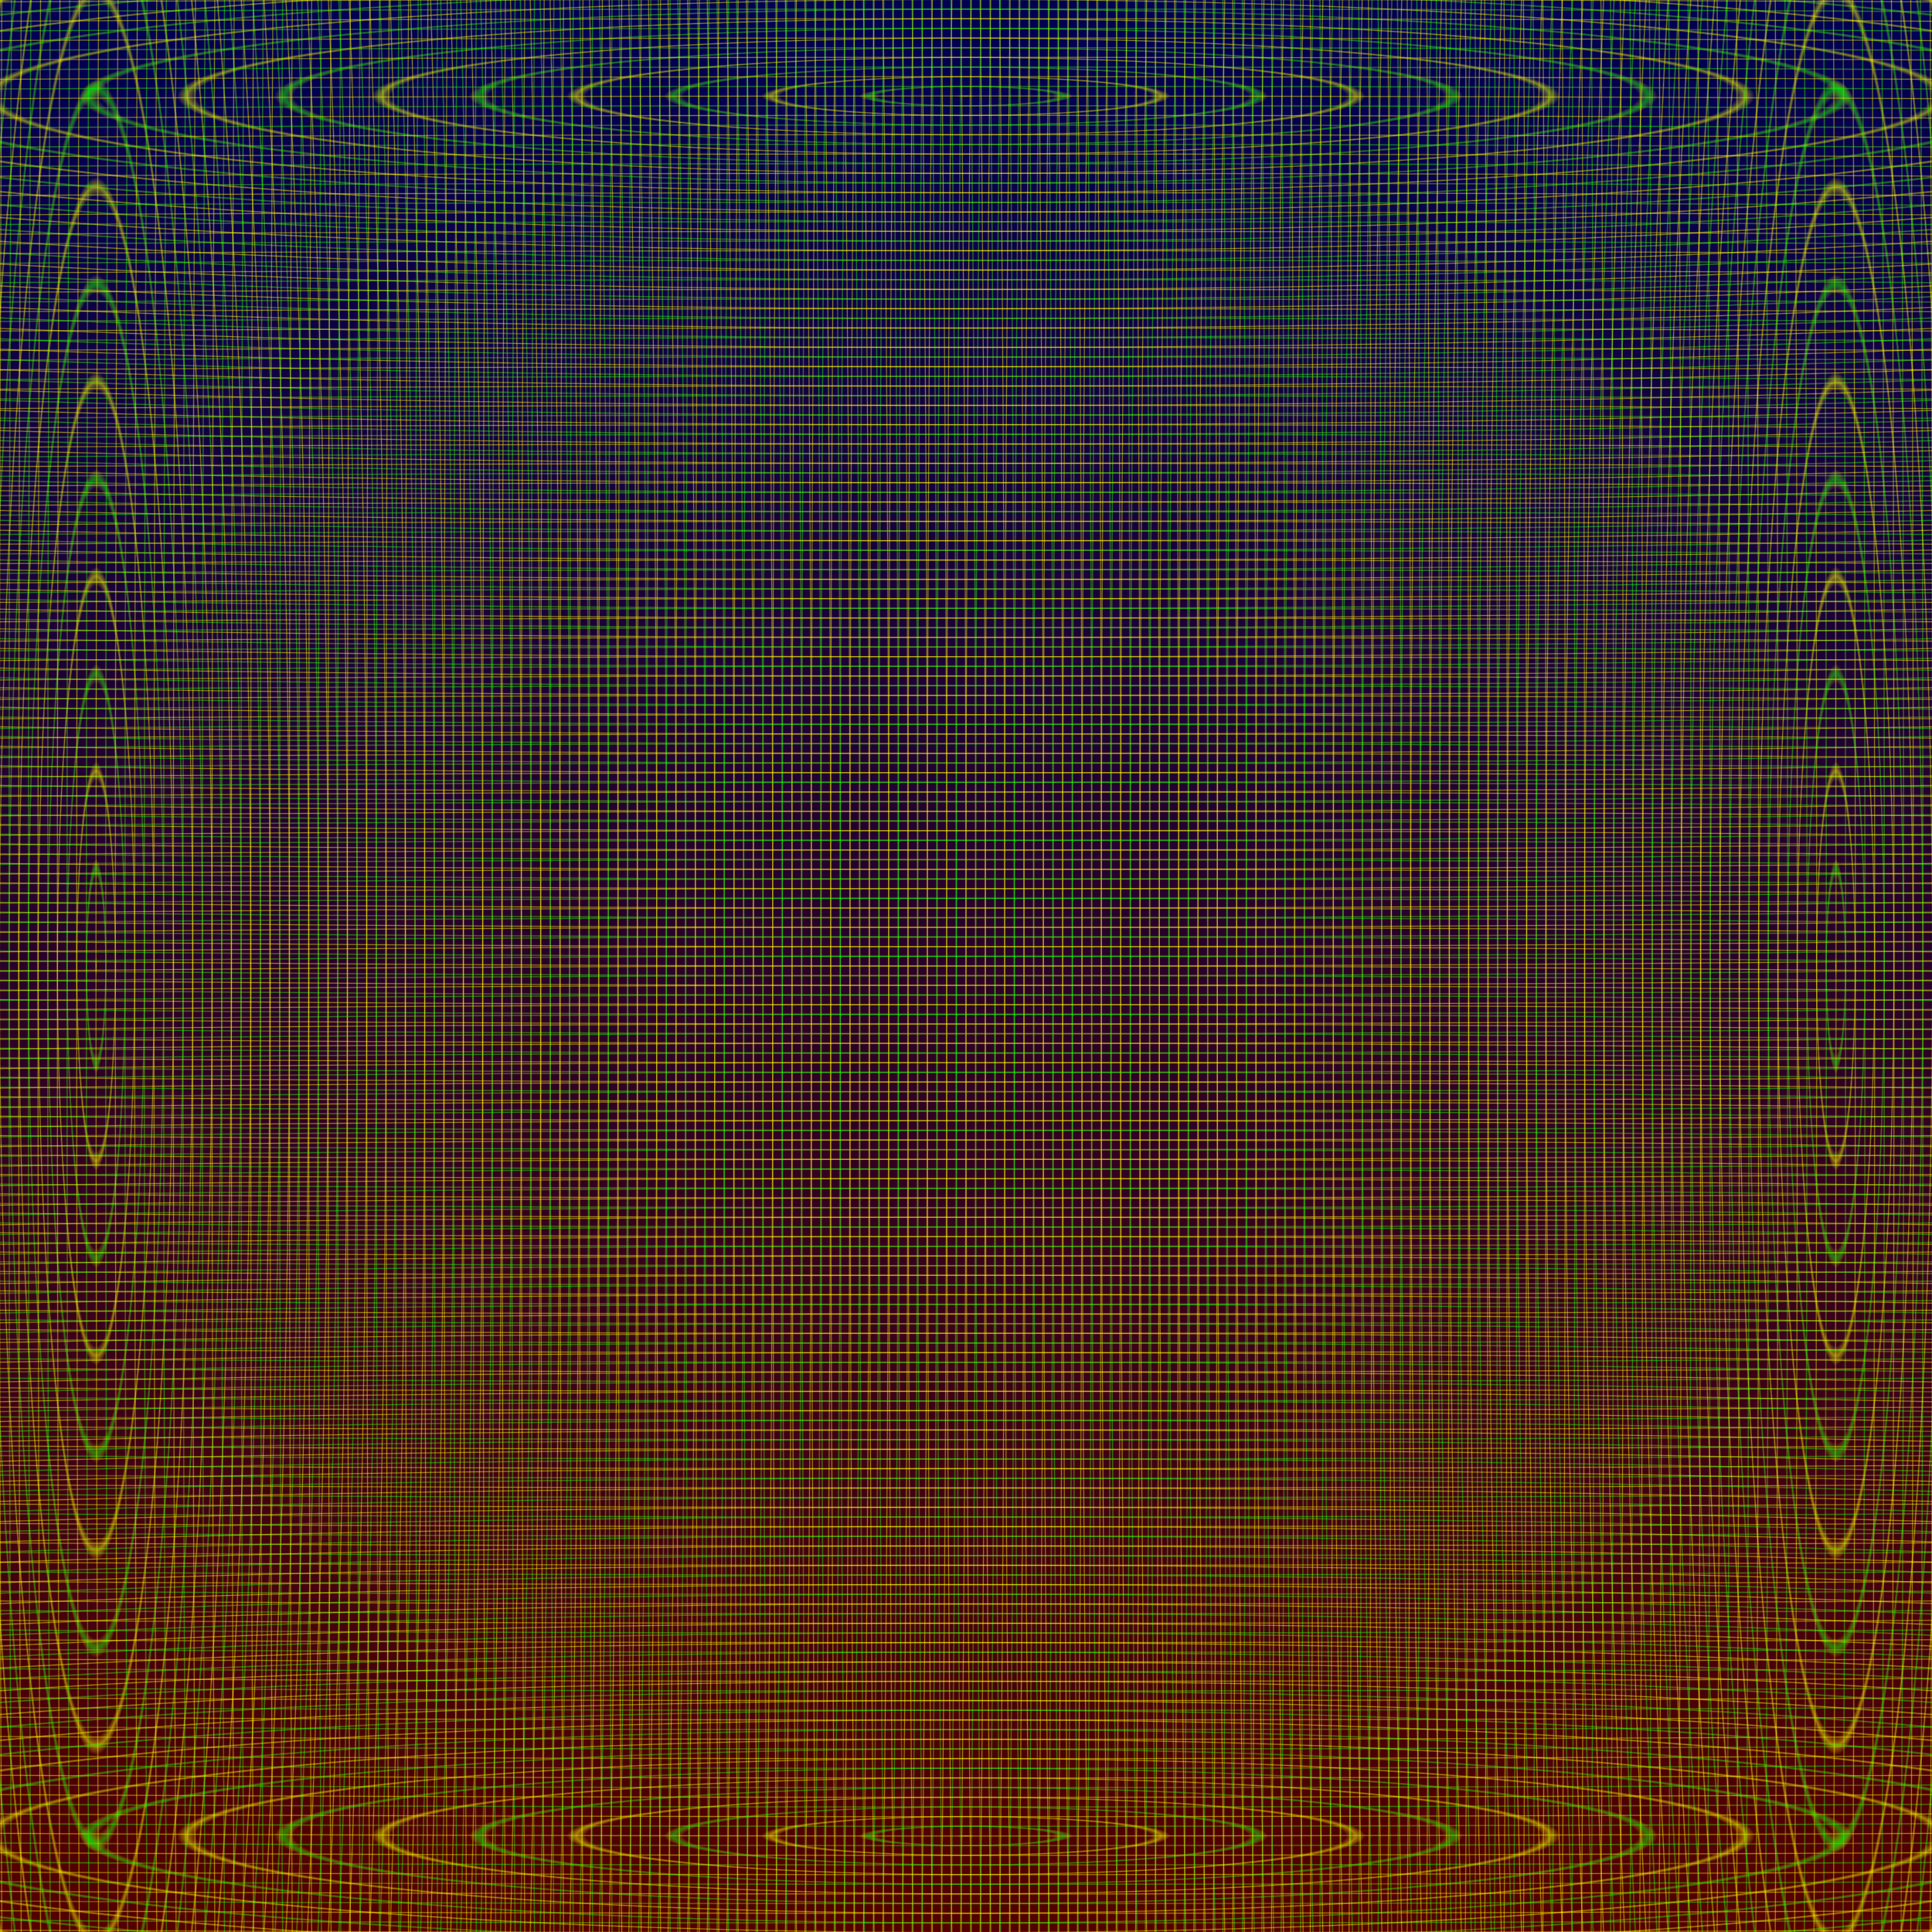
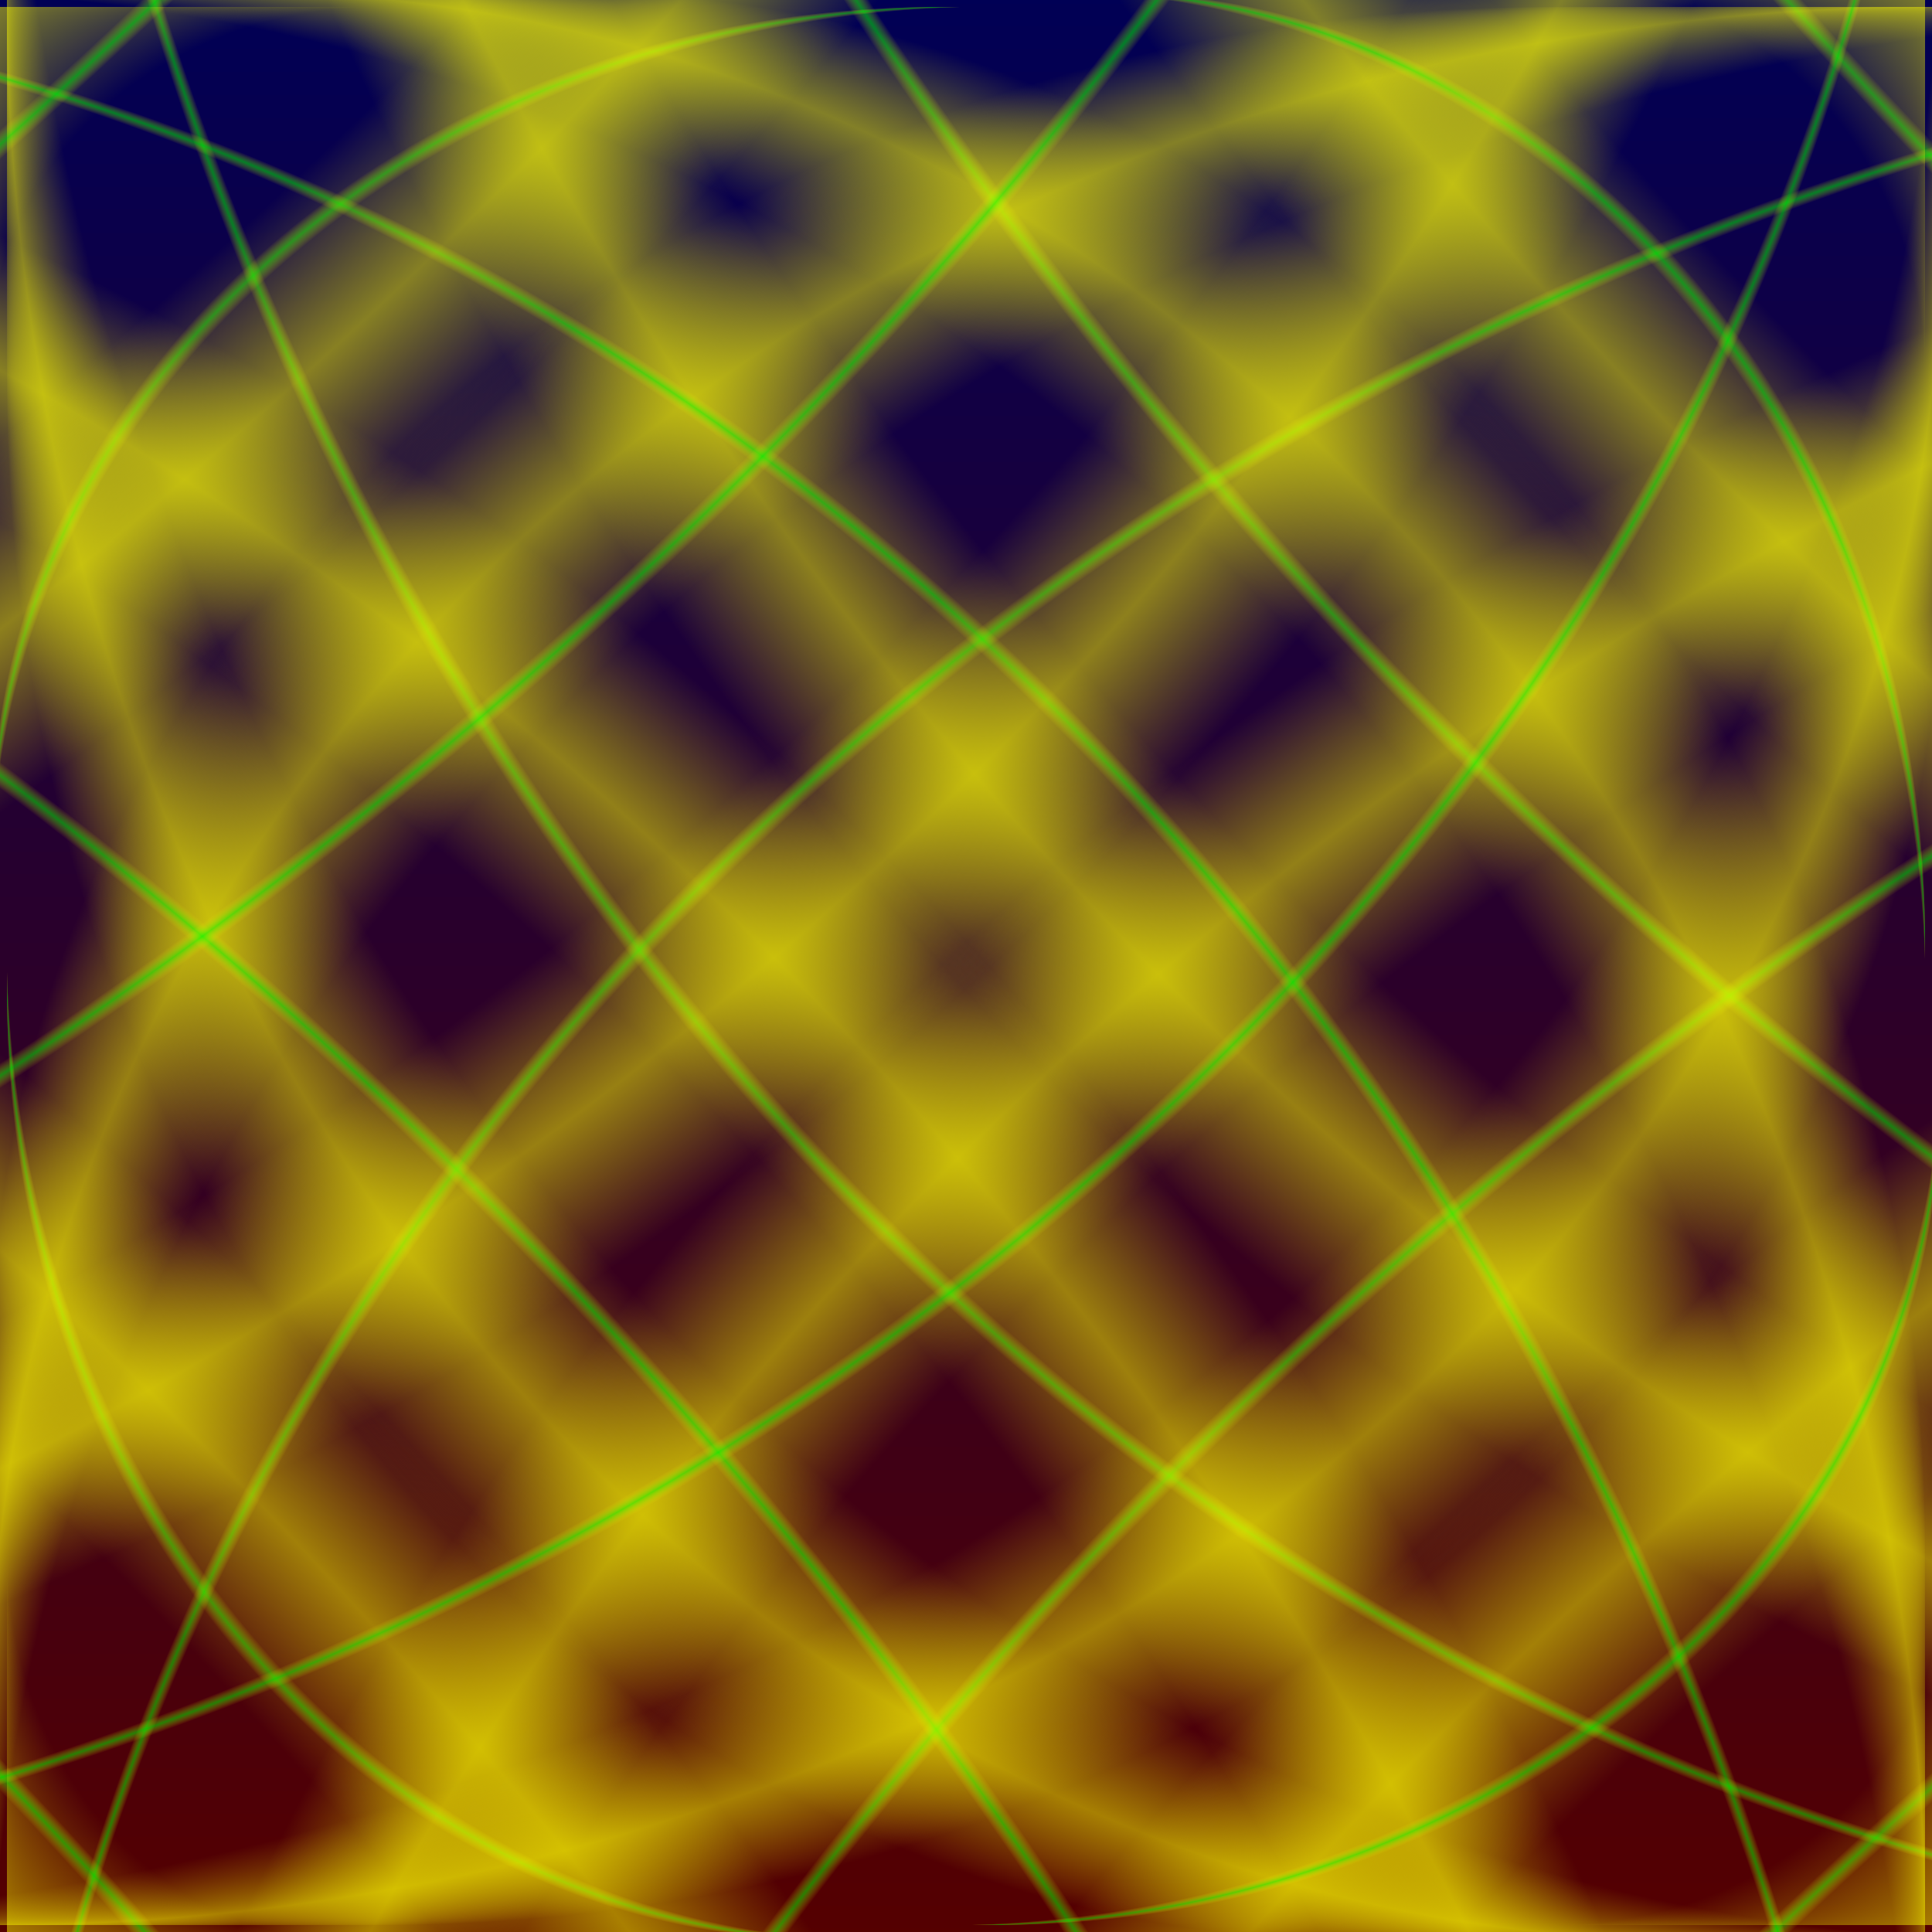
<svg xmlns="http://www.w3.org/2000/svg" xmlns:xlink="http://www.w3.org/1999/xlink" width="100%" height="100%" viewBox="0 0 1000 1000" preserveAspectRatio="xMidYMid meet">
  <defs>
    <linearGradient id="lgs" x1="0" y1="0" x2="0" y2="1">
      <stop offset="0" stop-color="#000055" />
      <stop offset="1" stop-color="#550000" />
    </linearGradient>
    <linearGradient id="lgf" x1="0" y1="0" x2="0" y2="1">
      <stop offset="0" style="stop-color:#ffff00;stop-opacity:1" />
-       <stop offset="0.1" style="stop-color:#ffff00;stop-opacity:0" />
-       <stop offset="0.9" style="stop-color:#ffff00;stop-opacity:0" />
+       <stop offset="0.4" style="stop-color:#ffff00;stop-opacity:0" />
+       <stop offset="0.97" style="stop-color:#ffff00;stop-opacity:0" />
      <stop offset="1" style="stop-color:#00ff00;stop-opacity:1" />
    </linearGradient>
-     <radialGradient id="rgr" xlink:href="#lgf" spreadMethod="reflect" cx="0.5" cy="0.5" r="0.05" fx="0.5" fy="0.5" gradientUnits="objectBoundingBox" gradientTransform="scale(0.1 1) rotate(0 0 0)">
+     <radialGradient id="rgr" xlink:href="#lgf" spreadMethod="reflect" cx="0.5" cy="0.5" r="0.5" fx="0" fy="1" gradientUnits="objectBoundingBox" gradientTransform="scale(0.88 1) rotate(0 0 0)">
</radialGradient>
  </defs>
  <rect x="0" y="0" width="1000" height="1000" fill="url(#lgs)" stroke="none" />
  <rect x="0" y="0" width="1000" height="1000" fill="url(#rgr)" stroke="none" opacity="0.5" />
  <rect x="0" y="0" width="1000" height="1000" fill="url(#rgr)" stroke="none" opacity="0.5" transform="rotate(90 500 500)" />
  <rect x="0" y="0" width="1000" height="1000" fill="url(#rgr)" stroke="none" opacity="0.5" transform="rotate(180 500 500)" />
  <rect x="0" y="0" width="1000" height="1000" fill="url(#rgr)" stroke="none" opacity="0.5" transform="rotate(270 500 500)" />
</svg>
